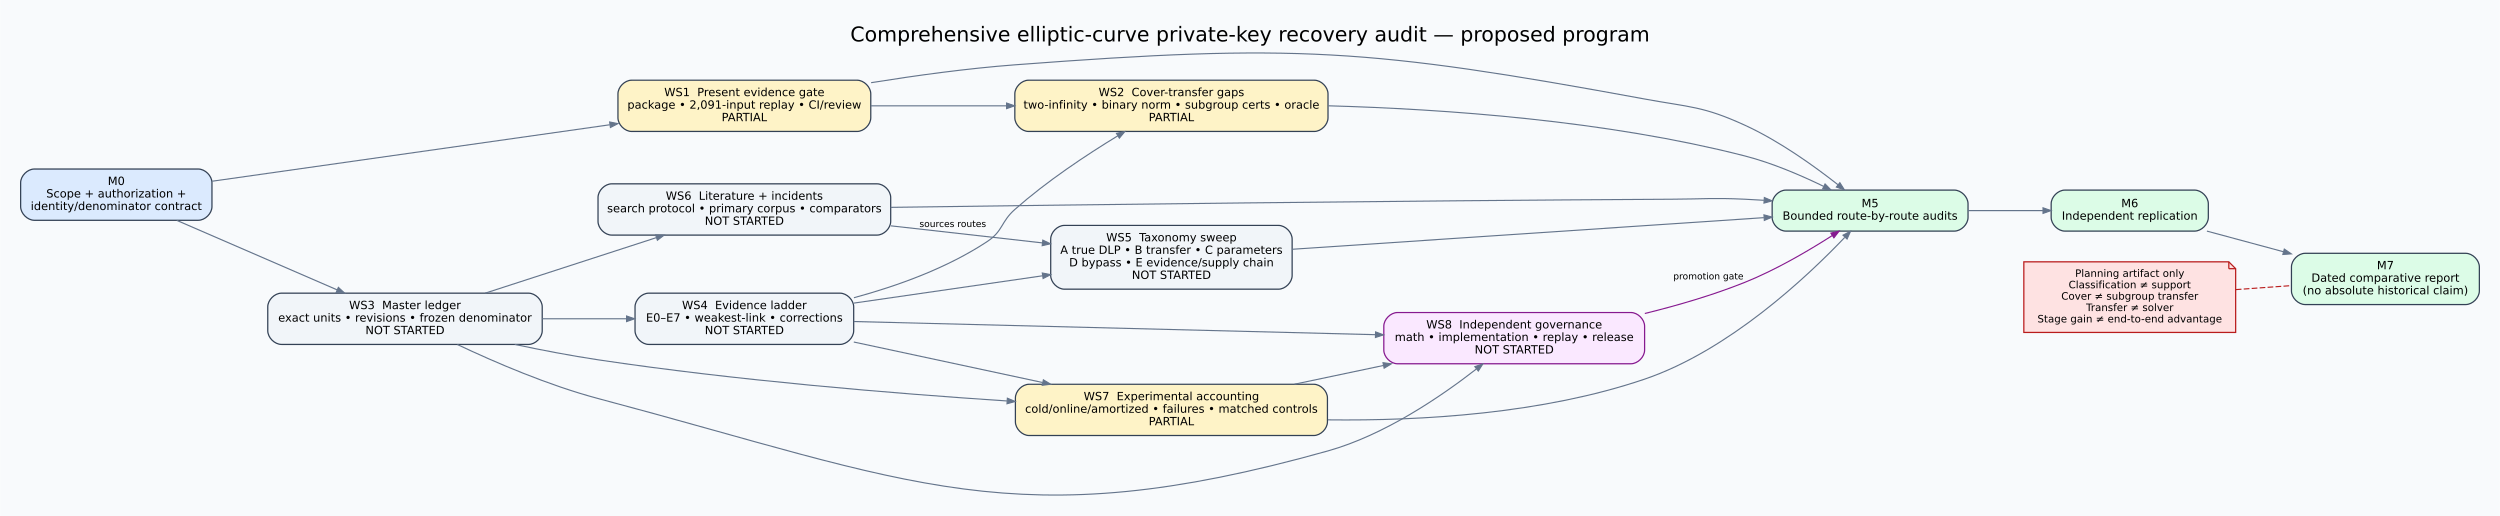
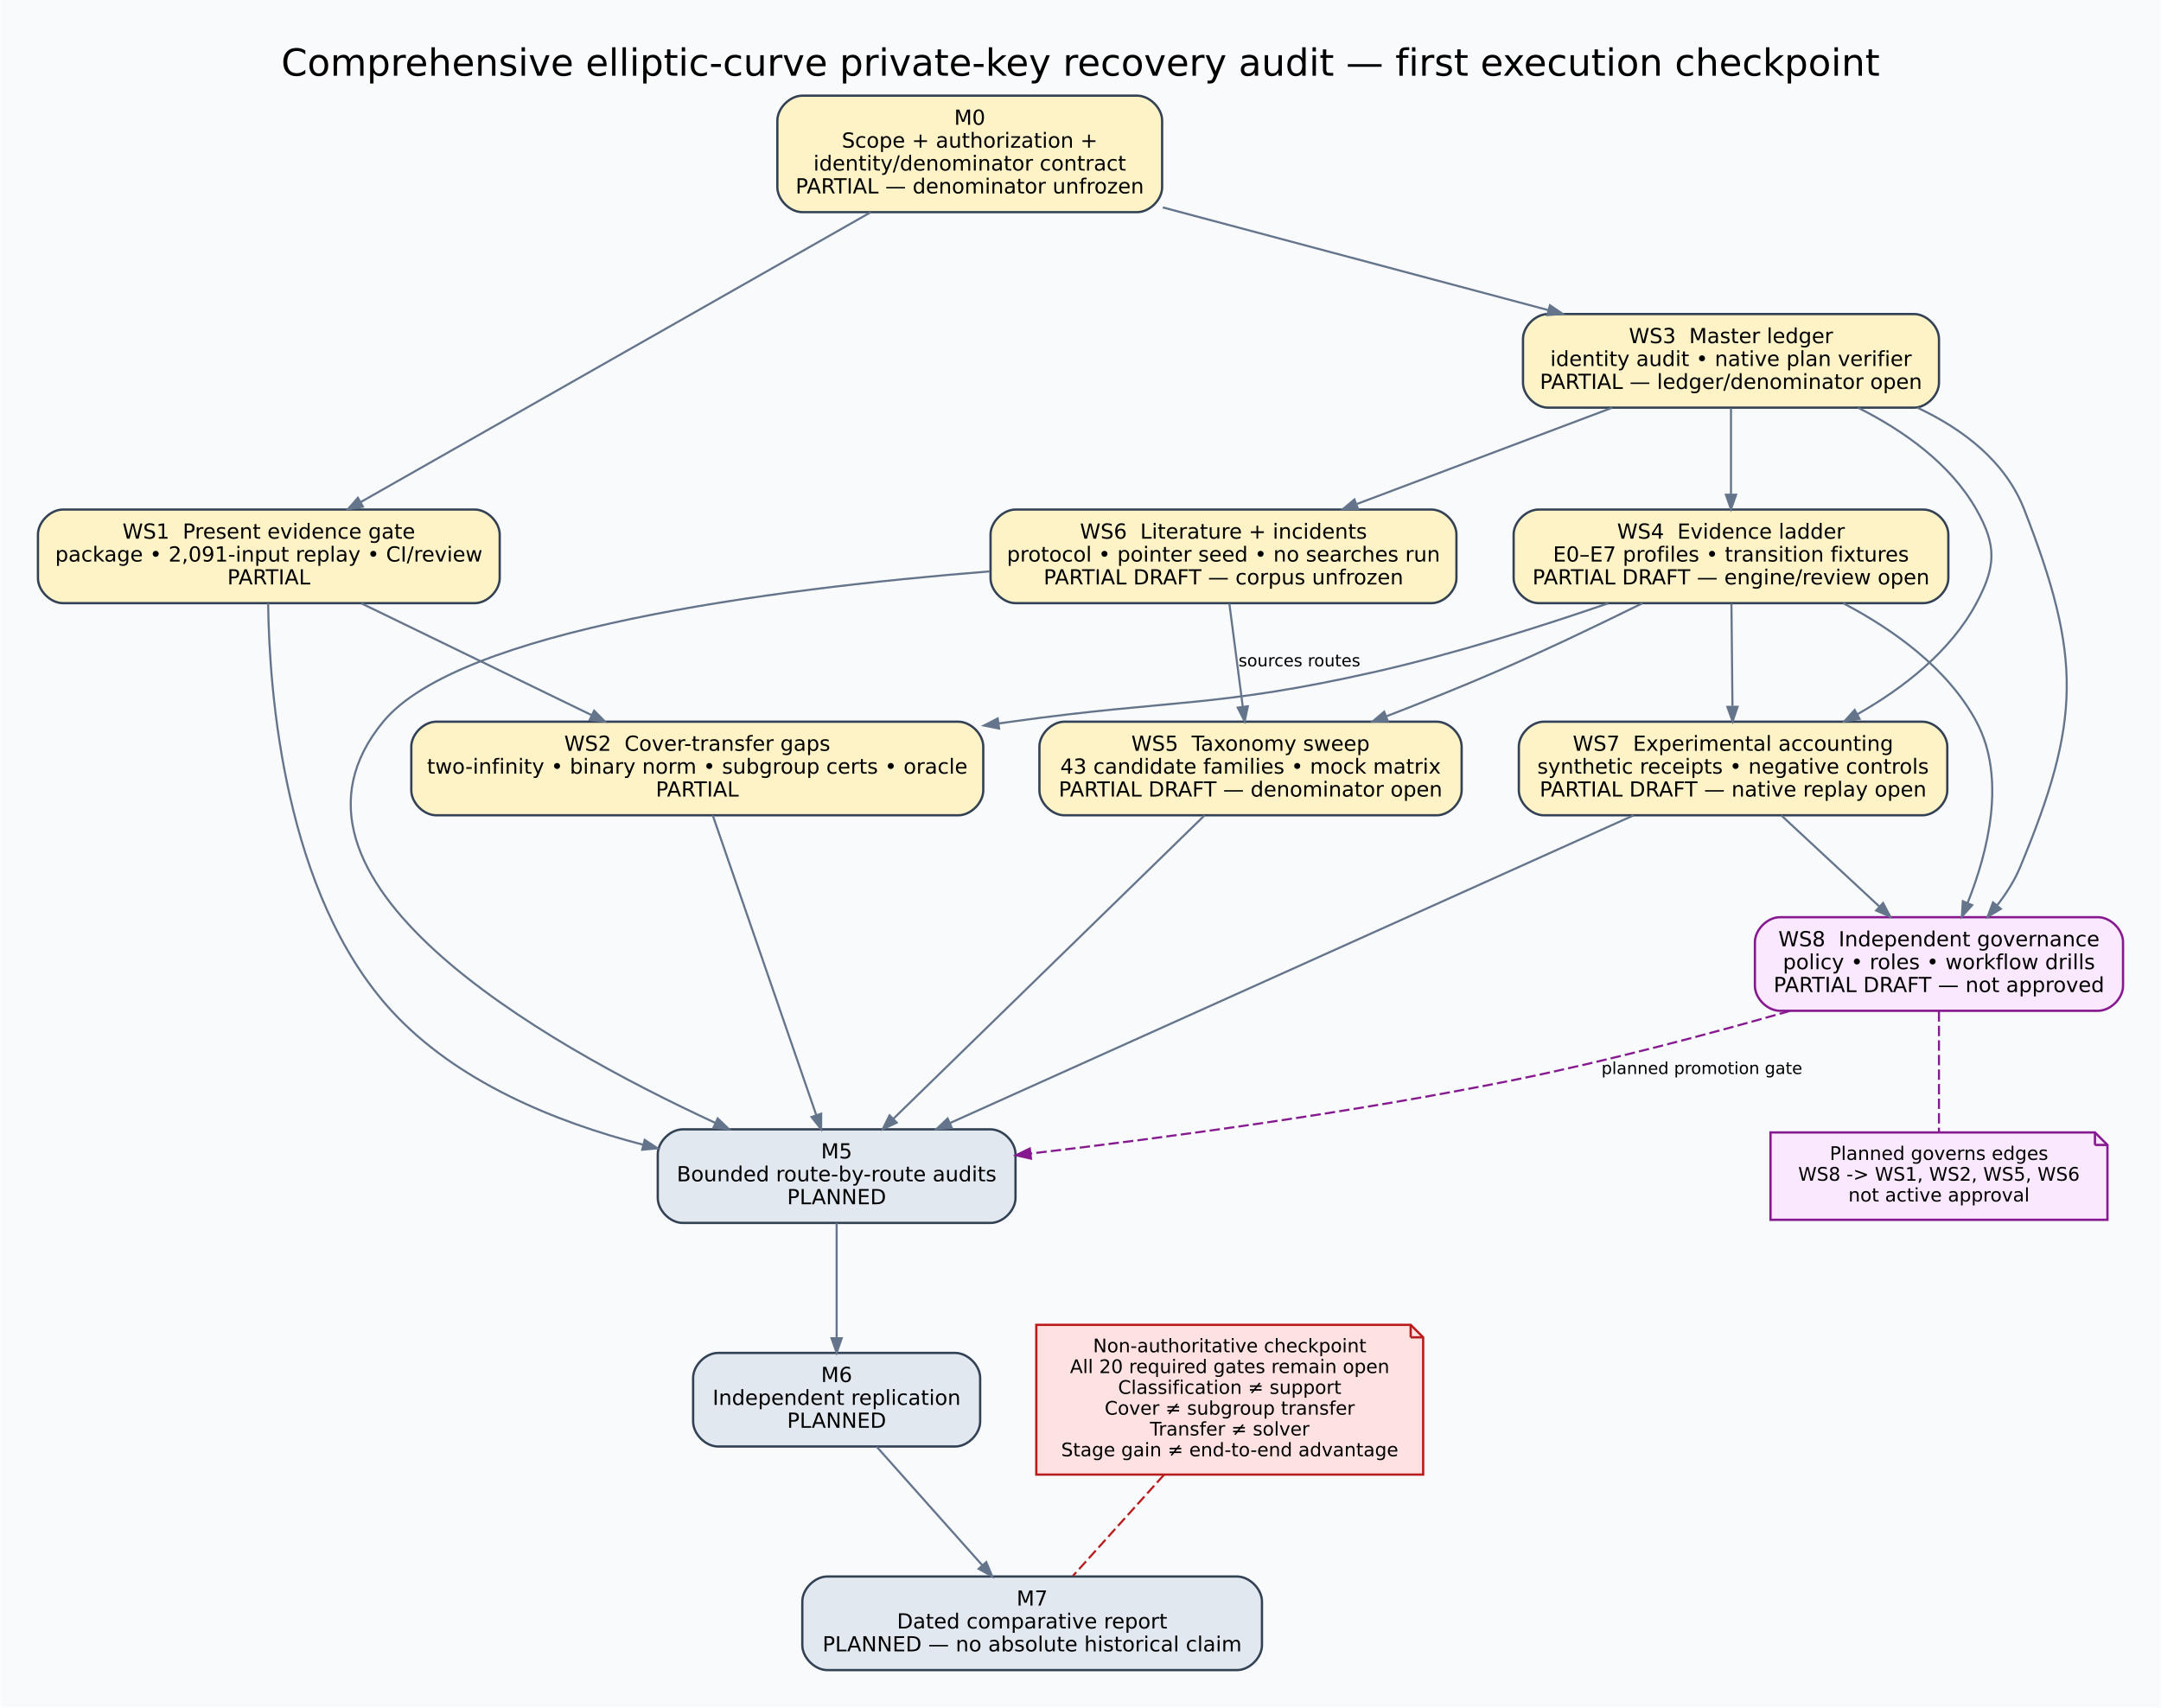
- <svg xmlns="http://www.w3.org/2000/svg" width="2195pt" height="453pt" viewBox="0.00 0.00 2195.00 453.05">
-   <g id="graph0" class="graph" transform="scale(1 1) rotate(0) translate(18 435.05)">
-     <polygon fill="#f8fafc" stroke="transparent" points="-18,18 -18,-435.05 2177,-435.05 2177,18 -18,18" />
-     <text text-anchor="middle" x="1079.5" y="-398.65" font-family="DejaVu Sans" font-size="18.00">Comprehensive elliptic-curve private-key recovery audit — proposed program</text>
+ <svg xmlns="http://www.w3.org/2000/svg" width="1039pt" height="821pt" viewBox="0.00 0.00 1038.50 821.00">
+   <g id="graph0" class="graph" transform="scale(1 1) rotate(0) translate(18 803)">
+     <polygon fill="#f8fafc" stroke="transparent" points="-18,18 -18,-803 1020.5,-803 1020.5,18 -18,18" />
+     <text text-anchor="middle" x="501.25" y="-766.6" font-family="DejaVu Sans" font-size="18.00">Comprehensive elliptic-curve private-key recovery audit — first execution checkpoint</text>
    <g id="node1" class="node">
-       <path fill="#dbeafe" stroke="#334155" stroke-width="1.1" d="M156,-286.62C156,-286.62 12,-286.62 12,-286.62 6,-286.62 0,-280.62 0,-274.62 0,-274.62 0,-253.62 0,-253.62 0,-247.62 6,-241.62 12,-241.62 12,-241.62 156,-241.62 156,-241.62 162,-241.62 168,-247.62 168,-253.62 168,-253.62 168,-274.62 168,-274.62 168,-280.62 162,-286.62 156,-286.62" />
-       <text text-anchor="middle" x="84" y="-272.62" font-family="DejaVu Sans" font-size="10.00">M0</text>
-       <text text-anchor="middle" x="84" y="-261.62" font-family="DejaVu Sans" font-size="10.00">Scope + authorization +</text>
-       <text text-anchor="middle" x="84" y="-250.62" font-family="DejaVu Sans" font-size="10.00">identity/denominator contract</text>
+       <path fill="#fef3c7" stroke="#334155" stroke-width="1.1" d="M528.5,-757C528.5,-757 367.5,-757 367.5,-757 361.5,-757 355.5,-751 355.5,-745 355.5,-745 355.5,-713 355.5,-713 355.5,-707 361.5,-701 367.5,-701 367.5,-701 528.5,-701 528.5,-701 534.5,-701 540.5,-707 540.5,-713 540.5,-713 540.5,-745 540.5,-745 540.5,-751 534.5,-757 528.5,-757" />
+       <text text-anchor="middle" x="448" y="-743" font-family="DejaVu Sans" font-size="10.00">M0</text>
+       <text text-anchor="middle" x="448" y="-732" font-family="DejaVu Sans" font-size="10.00">Scope + authorization +</text>
+       <text text-anchor="middle" x="448" y="-721" font-family="DejaVu Sans" font-size="10.00">identity/denominator contract</text>
+       <text text-anchor="middle" x="448" y="-710" font-family="DejaVu Sans" font-size="10.00">PARTIAL — denominator unfrozen</text>
    </g>
    <g id="node2" class="node">
-       <path fill="#fef3c7" stroke="#334155" stroke-width="1.1" d="M734.5,-364.62C734.5,-364.62 536.5,-364.62 536.5,-364.62 530.5,-364.62 524.5,-358.62 524.5,-352.62 524.5,-352.62 524.5,-331.62 524.5,-331.62 524.5,-325.62 530.5,-319.62 536.5,-319.62 536.5,-319.62 734.5,-319.62 734.5,-319.62 740.5,-319.62 746.5,-325.62 746.5,-331.62 746.5,-331.62 746.5,-352.62 746.5,-352.62 746.5,-358.62 740.5,-364.62 734.5,-364.62" />
-       <text text-anchor="middle" x="635.5" y="-350.62" font-family="DejaVu Sans" font-size="10.00">WS1  Present evidence gate</text>
-       <text text-anchor="middle" x="635.5" y="-339.62" font-family="DejaVu Sans" font-size="10.00">package • 2,091-input replay • CI/review</text>
-       <text text-anchor="middle" x="635.5" y="-328.62" font-family="DejaVu Sans" font-size="10.00">PARTIAL</text>
+       <path fill="#fef3c7" stroke="#334155" stroke-width="1.1" d="M210,-558C210,-558 12,-558 12,-558 6,-558 0,-552 0,-546 0,-546 0,-525 0,-525 0,-519 6,-513 12,-513 12,-513 210,-513 210,-513 216,-513 222,-519 222,-525 222,-525 222,-546 222,-546 222,-552 216,-558 210,-558" />
+       <text text-anchor="middle" x="111" y="-544" font-family="DejaVu Sans" font-size="10.00">WS1  Present evidence gate</text>
+       <text text-anchor="middle" x="111" y="-533" font-family="DejaVu Sans" font-size="10.00">package • 2,091-input replay • CI/review</text>
+       <text text-anchor="middle" x="111" y="-522" font-family="DejaVu Sans" font-size="10.00">PARTIAL</text>
    </g>
    <g id="edge1" class="edge">
-       <path fill="none" stroke="#64748b" d="M168.16,-275.92C261.13,-289.12 412.39,-310.59 517.32,-325.49" />
-       <polygon fill="#64748b" stroke="#64748b" points="517.21,-327.94 524.48,-326.5 517.89,-323.09 517.21,-327.94" />
+       <path fill="none" stroke="#64748b" d="M400.43,-700.97C335.18,-663.89 218.79,-597.75 155.3,-561.67" />
+       <polygon fill="#64748b" stroke="#64748b" points="156.24,-559.39 148.95,-558.06 153.82,-563.65 156.24,-559.39" />
    </g>
    <g id="node4" class="node">
-       <path fill="#f1f5f9" stroke="#334155" stroke-width="1.1" d="M446,-177.62C446,-177.62 229,-177.62 229,-177.62 223,-177.62 217,-171.62 217,-165.62 217,-165.62 217,-144.62 217,-144.62 217,-138.62 223,-132.62 229,-132.62 229,-132.62 446,-132.62 446,-132.62 452,-132.62 458,-138.62 458,-144.62 458,-144.62 458,-165.62 458,-165.62 458,-171.62 452,-177.62 446,-177.62" />
-       <text text-anchor="middle" x="337.5" y="-163.62" font-family="DejaVu Sans" font-size="10.00">WS3  Master ledger</text>
-       <text text-anchor="middle" x="337.5" y="-152.62" font-family="DejaVu Sans" font-size="10.00">exact units • revisions • frozen denominator</text>
-       <text text-anchor="middle" x="337.5" y="-141.62" font-family="DejaVu Sans" font-size="10.00">NOT STARTED</text>
+       <path fill="#fef3c7" stroke="#334155" stroke-width="1.1" d="M902,-652C902,-652 726,-652 726,-652 720,-652 714,-646 714,-640 714,-640 714,-619 714,-619 714,-613 720,-607 726,-607 726,-607 902,-607 902,-607 908,-607 914,-613 914,-619 914,-619 914,-640 914,-640 914,-646 908,-652 902,-652" />
+       <text text-anchor="middle" x="814" y="-638" font-family="DejaVu Sans" font-size="10.00">WS3  Master ledger</text>
+       <text text-anchor="middle" x="814" y="-627" font-family="DejaVu Sans" font-size="10.00">identity audit • native plan verifier</text>
+       <text text-anchor="middle" x="814" y="-616" font-family="DejaVu Sans" font-size="10.00">PARTIAL — ledger/denominator open</text>
    </g>
    <g id="edge2" class="edge">
-       <path fill="none" stroke="#64748b" d="M137.11,-241.53C178.17,-223.74 235.39,-198.94 278.01,-180.47" />
-       <polygon fill="#64748b" stroke="#64748b" points="279.01,-182.71 284.46,-177.67 277.06,-178.21 279.01,-182.71" />
+       <path fill="none" stroke="#64748b" d="M540.83,-703.27C597.7,-688.12 670.05,-668.85 726,-653.94" />
+       <polygon fill="#64748b" stroke="#64748b" points="726.96,-656.22 733.09,-652.05 725.7,-651.49 726.96,-656.22" />
    </g>
    <g id="node3" class="node">
-       <path fill="#fef3c7" stroke="#334155" stroke-width="1.1" d="M1136,-364.62C1136,-364.62 885,-364.62 885,-364.62 879,-364.62 873,-358.62 873,-352.62 873,-352.62 873,-331.62 873,-331.62 873,-325.62 879,-319.62 885,-319.62 885,-319.62 1136,-319.62 1136,-319.62 1142,-319.62 1148,-325.62 1148,-331.62 1148,-331.62 1148,-352.62 1148,-352.62 1148,-358.62 1142,-364.62 1136,-364.62" />
-       <text text-anchor="middle" x="1010.5" y="-350.62" font-family="DejaVu Sans" font-size="10.00">WS2  Cover-transfer gaps</text>
-       <text text-anchor="middle" x="1010.5" y="-339.62" font-family="DejaVu Sans" font-size="10.00">two-infinity • binary norm • subgroup certs • oracle</text>
-       <text text-anchor="middle" x="1010.5" y="-328.62" font-family="DejaVu Sans" font-size="10.00">PARTIAL</text>
+       <path fill="#fef3c7" stroke="#334155" stroke-width="1.1" d="M442.5,-456C442.5,-456 191.5,-456 191.5,-456 185.5,-456 179.5,-450 179.5,-444 179.5,-444 179.5,-423 179.5,-423 179.5,-417 185.5,-411 191.5,-411 191.5,-411 442.5,-411 442.5,-411 448.5,-411 454.5,-417 454.5,-423 454.5,-423 454.5,-444 454.5,-444 454.5,-450 448.5,-456 442.5,-456" />
+       <text text-anchor="middle" x="317" y="-442" font-family="DejaVu Sans" font-size="10.00">WS2  Cover-transfer gaps</text>
+       <text text-anchor="middle" x="317" y="-431" font-family="DejaVu Sans" font-size="10.00">two-infinity • binary norm • subgroup certs • oracle</text>
+       <text text-anchor="middle" x="317" y="-420" font-family="DejaVu Sans" font-size="10.00">PARTIAL</text>
    </g>
    <g id="edge7" class="edge">
-       <path fill="none" stroke="#64748b" d="M746.65,-342.12C783.86,-342.12 825.98,-342.12 865.43,-342.12" />
-       <polygon fill="#64748b" stroke="#64748b" points="865.76,-344.57 872.76,-342.12 865.76,-339.67 865.76,-344.57" />
+       <path fill="none" stroke="#64748b" d="M155.45,-512.92C187.93,-497.15 232.06,-475.73 265.99,-459.26" />
+       <polygon fill="#64748b" stroke="#64748b" points="267.41,-461.3 272.63,-456.04 265.27,-456.89 267.41,-461.3" />
    </g>
    <g id="node10" class="node">
-       <path fill="#dcfce7" stroke="#334155" stroke-width="1.1" d="M1698,-268.12C1698,-268.12 1550,-268.12 1550,-268.12 1544,-268.12 1538,-262.12 1538,-256.12 1538,-256.12 1538,-244.12 1538,-244.12 1538,-238.12 1544,-232.12 1550,-232.12 1550,-232.12 1698,-232.12 1698,-232.12 1704,-232.12 1710,-238.12 1710,-244.12 1710,-244.12 1710,-256.12 1710,-256.12 1710,-262.12 1704,-268.12 1698,-268.12" />
-       <text text-anchor="middle" x="1624" y="-253.12" font-family="DejaVu Sans" font-size="10.00">M5</text>
-       <text text-anchor="middle" x="1624" y="-242.12" font-family="DejaVu Sans" font-size="10.00">Bounded route-by-route audits</text>
+       <path fill="#e2e8f0" stroke="#334155" stroke-width="1.1" d="M458,-260C458,-260 310,-260 310,-260 304,-260 298,-254 298,-248 298,-248 298,-227 298,-227 298,-221 304,-215 310,-215 310,-215 458,-215 458,-215 464,-215 470,-221 470,-227 470,-227 470,-248 470,-248 470,-254 464,-260 458,-260" />
+       <text text-anchor="middle" x="384" y="-246" font-family="DejaVu Sans" font-size="10.00">M5</text>
+       <text text-anchor="middle" x="384" y="-235" font-family="DejaVu Sans" font-size="10.00">Bounded route-by-route audits</text>
+       <text text-anchor="middle" x="384" y="-224" font-family="DejaVu Sans" font-size="10.00">PLANNED</text>
    </g>
    <g id="edge14" class="edge">
-       <path fill="none" stroke="#64748b" d="M746.8,-362.44C786.44,-368.81 831.59,-374.98 873,-378.12 1118.44,-396.69 1183.91,-392.57 1426,-348.12 1465.76,-340.82 1477.24,-341.94 1514,-325.12 1543.98,-311.4 1574.6,-289.5 1595.72,-272.89" />
-       <polygon fill="#64748b" stroke="#64748b" points="1597.46,-274.63 1601.42,-268.36 1594.41,-270.8 1597.46,-274.63" />
+       <path fill="none" stroke="#64748b" d="M110.67,-512.92C111.2,-470 118.44,-373.23 170,-317 201.29,-282.88 248.67,-263.55 290.9,-252.62" />
+       <polygon fill="#64748b" stroke="#64748b" points="291.71,-254.94 297.9,-250.87 290.52,-250.19 291.71,-254.94" />
    </g>
    <g id="edge15" class="edge">
-       <path fill="none" stroke="#64748b" d="M1148.15,-342.15C1250.37,-339.3 1392.8,-329.2 1514,-298.12 1537.86,-292 1563.11,-281.18 1583.29,-271.37" />
-       <polygon fill="#64748b" stroke="#64748b" points="1584.47,-273.52 1589.66,-268.22 1582.3,-269.12 1584.47,-273.52" />
+       <path fill="none" stroke="#64748b" d="M324.43,-411C336.55,-375.89 360.6,-306.26 374.14,-267.05" />
+       <polygon fill="#64748b" stroke="#64748b" points="376.57,-267.52 376.54,-260.1 371.94,-265.92 376.57,-267.52" />
    </g>
    <g id="node5" class="node">
-       <path fill="#f1f5f9" stroke="#334155" stroke-width="1.1" d="M719.5,-177.62C719.5,-177.62 551.5,-177.62 551.5,-177.62 545.5,-177.62 539.5,-171.62 539.5,-165.62 539.5,-165.62 539.5,-144.62 539.5,-144.62 539.5,-138.62 545.5,-132.62 551.5,-132.62 551.5,-132.62 719.5,-132.62 719.5,-132.62 725.5,-132.62 731.5,-138.62 731.5,-144.62 731.5,-144.62 731.5,-165.62 731.5,-165.62 731.5,-171.62 725.5,-177.62 719.5,-177.62" />
-       <text text-anchor="middle" x="635.5" y="-163.62" font-family="DejaVu Sans" font-size="10.00">WS4  Evidence ladder</text>
-       <text text-anchor="middle" x="635.5" y="-152.62" font-family="DejaVu Sans" font-size="10.00">E0–E7 • weakest-link • corrections</text>
-       <text text-anchor="middle" x="635.5" y="-141.62" font-family="DejaVu Sans" font-size="10.00">NOT STARTED</text>
+       <path fill="#fef3c7" stroke="#334155" stroke-width="1.1" d="M906.5,-558C906.5,-558 721.5,-558 721.5,-558 715.5,-558 709.5,-552 709.5,-546 709.5,-546 709.5,-525 709.5,-525 709.5,-519 715.5,-513 721.5,-513 721.5,-513 906.5,-513 906.5,-513 912.5,-513 918.5,-519 918.5,-525 918.5,-525 918.5,-546 918.5,-546 918.5,-552 912.5,-558 906.5,-558" />
+       <text text-anchor="middle" x="814" y="-544" font-family="DejaVu Sans" font-size="10.00">WS4  Evidence ladder</text>
+       <text text-anchor="middle" x="814" y="-533" font-family="DejaVu Sans" font-size="10.00">E0–E7 profiles • transition fixtures</text>
+       <text text-anchor="middle" x="814" y="-522" font-family="DejaVu Sans" font-size="10.00">PARTIAL DRAFT — engine/review open</text>
    </g>
    <g id="edge3" class="edge">
-       <path fill="none" stroke="#64748b" d="M458.04,-155.12C482.58,-155.12 508.19,-155.12 532.06,-155.12" />
-       <polygon fill="#64748b" stroke="#64748b" points="532.07,-157.57 539.07,-155.12 532.07,-152.67 532.07,-157.57" />
+       <path fill="none" stroke="#64748b" d="M814,-606.7C814,-594.32 814,-578.68 814,-565.31" />
+       <polygon fill="#64748b" stroke="#64748b" points="816.45,-565.15 814,-558.15 811.55,-565.15 816.45,-565.15" />
    </g>
    <g id="node7" class="node">
-       <path fill="#f1f5f9" stroke="#334155" stroke-width="1.1" d="M752,-273.62C752,-273.62 519,-273.62 519,-273.62 513,-273.62 507,-267.62 507,-261.62 507,-261.62 507,-240.62 507,-240.62 507,-234.62 513,-228.62 519,-228.62 519,-228.62 752,-228.62 752,-228.62 758,-228.62 764,-234.62 764,-240.62 764,-240.62 764,-261.62 764,-261.62 764,-267.62 758,-273.62 752,-273.62" />
-       <text text-anchor="middle" x="635.5" y="-259.62" font-family="DejaVu Sans" font-size="10.00">WS6  Literature + incidents</text>
-       <text text-anchor="middle" x="635.5" y="-248.62" font-family="DejaVu Sans" font-size="10.00">search protocol • primary corpus • comparators</text>
-       <text text-anchor="middle" x="635.5" y="-237.62" font-family="DejaVu Sans" font-size="10.00">NOT STARTED</text>
+       <path fill="#fef3c7" stroke="#334155" stroke-width="1.1" d="M670,-558C670,-558 470,-558 470,-558 464,-558 458,-552 458,-546 458,-546 458,-525 458,-525 458,-519 464,-513 470,-513 470,-513 670,-513 670,-513 676,-513 682,-519 682,-525 682,-525 682,-546 682,-546 682,-552 676,-558 670,-558" />
+       <text text-anchor="middle" x="570" y="-544" font-family="DejaVu Sans" font-size="10.00">WS6  Literature + incidents</text>
+       <text text-anchor="middle" x="570" y="-533" font-family="DejaVu Sans" font-size="10.00">protocol • pointer seed • no searches run</text>
+       <text text-anchor="middle" x="570" y="-522" font-family="DejaVu Sans" font-size="10.00">PARTIAL DRAFT — corpus unfrozen</text>
    </g>
    <g id="edge4" class="edge">
-       <path fill="none" stroke="#64748b" d="M407.9,-177.63C453.01,-192.26 511.85,-211.34 558.27,-226.4" />
-       <polygon fill="#64748b" stroke="#64748b" points="557.61,-228.76 565.02,-228.59 559.12,-224.1 557.61,-228.76" />
+       <path fill="none" stroke="#64748b" d="M756.79,-606.93C720.06,-593.08 672.29,-575.07 634.26,-560.73" />
+       <polygon fill="#64748b" stroke="#64748b" points="634.69,-558.27 627.27,-558.09 632.96,-562.86 634.69,-558.27" />
    </g>
    <g id="node8" class="node">
-       <path fill="#fef3c7" stroke="#334155" stroke-width="1.1" d="M1135.5,-97.62C1135.5,-97.62 885.5,-97.62 885.5,-97.62 879.5,-97.62 873.5,-91.62 873.5,-85.62 873.5,-85.62 873.5,-64.62 873.5,-64.62 873.5,-58.62 879.5,-52.62 885.5,-52.62 885.5,-52.62 1135.5,-52.62 1135.5,-52.62 1141.5,-52.62 1147.5,-58.62 1147.5,-64.62 1147.5,-64.62 1147.5,-85.62 1147.5,-85.62 1147.5,-91.62 1141.5,-97.62 1135.5,-97.62" />
-       <text text-anchor="middle" x="1010.5" y="-83.62" font-family="DejaVu Sans" font-size="10.00">WS7  Experimental accounting</text>
-       <text text-anchor="middle" x="1010.5" y="-72.62" font-family="DejaVu Sans" font-size="10.00">cold/online/amortized • failures • matched controls</text>
-       <text text-anchor="middle" x="1010.5" y="-61.62" font-family="DejaVu Sans" font-size="10.00">PARTIAL</text>
+       <path fill="#fef3c7" stroke="#334155" stroke-width="1.1" d="M906,-456C906,-456 724,-456 724,-456 718,-456 712,-450 712,-444 712,-444 712,-423 712,-423 712,-417 718,-411 724,-411 724,-411 906,-411 906,-411 912,-411 918,-417 918,-423 918,-423 918,-444 918,-444 918,-450 912,-456 906,-456" />
+       <text text-anchor="middle" x="815" y="-442" font-family="DejaVu Sans" font-size="10.00">WS7  Experimental accounting</text>
+       <text text-anchor="middle" x="815" y="-431" font-family="DejaVu Sans" font-size="10.00">synthetic receipts • negative controls</text>
+       <text text-anchor="middle" x="815" y="-420" font-family="DejaVu Sans" font-size="10.00">PARTIAL DRAFT — native replay open</text>
    </g>
    <g id="edge5" class="edge">
-       <path fill="none" stroke="#64748b" d="M433.92,-132.6C457.69,-127.58 483.19,-122.69 507,-119.12 627.41,-101.05 765.25,-89.63 866.07,-82.97" />
-       <polygon fill="#64748b" stroke="#64748b" points="866.44,-85.4 873.27,-82.5 866.12,-80.51 866.44,-85.4" />
+       <path fill="none" stroke="#64748b" d="M875.2,-606.91C897.14,-595.87 919.52,-580 932,-558 941.87,-540.61 941.41,-530.65 932,-513 919.59,-489.72 896.86,-472.12 874.72,-459.55" />
+       <polygon fill="#64748b" stroke="#64748b" points="875.82,-457.36 868.5,-456.14 873.46,-461.65 875.82,-457.36" />
    </g>
    <g id="node9" class="node">
-       <path fill="#fae8ff" stroke="#86198f" stroke-width="1.1" d="M1414,-160.62C1414,-160.62 1209,-160.62 1209,-160.62 1203,-160.62 1197,-154.62 1197,-148.62 1197,-148.62 1197,-127.62 1197,-127.62 1197,-121.62 1203,-115.62 1209,-115.62 1209,-115.62 1414,-115.62 1414,-115.62 1420,-115.62 1426,-121.62 1426,-127.62 1426,-127.62 1426,-148.62 1426,-148.62 1426,-154.62 1420,-160.62 1414,-160.62" />
-       <text text-anchor="middle" x="1311.5" y="-146.62" font-family="DejaVu Sans" font-size="10.00">WS8  Independent governance</text>
-       <text text-anchor="middle" x="1311.5" y="-135.62" font-family="DejaVu Sans" font-size="10.00">math • implementation • replay • release</text>
-       <text text-anchor="middle" x="1311.5" y="-124.62" font-family="DejaVu Sans" font-size="10.00">NOT STARTED</text>
+       <path fill="#fae8ff" stroke="#86198f" stroke-width="1.1" d="M990.5,-362C990.5,-362 837.5,-362 837.5,-362 831.5,-362 825.5,-356 825.5,-350 825.5,-350 825.5,-329 825.5,-329 825.5,-323 831.5,-317 837.5,-317 837.5,-317 990.5,-317 990.5,-317 996.5,-317 1002.5,-323 1002.5,-329 1002.5,-329 1002.5,-350 1002.5,-350 1002.5,-356 996.5,-362 990.5,-362" />
+       <text text-anchor="middle" x="914" y="-348" font-family="DejaVu Sans" font-size="10.00">WS8  Independent governance</text>
+       <text text-anchor="middle" x="914" y="-337" font-family="DejaVu Sans" font-size="10.00">policy • roles • workflow drills</text>
+       <text text-anchor="middle" x="914" y="-326" font-family="DejaVu Sans" font-size="10.00">PARTIAL DRAFT — not approved</text>
    </g>
    <g id="edge11" class="edge">
-       <path fill="none" stroke="#64748b" d="M383.47,-132.53C416.77,-116.79 463.68,-96.62 507,-85.12 783.07,-11.86 873,38.05 1148,-39.12 1197.7,-53.07 1247.28,-86.88 1278.36,-111.1" />
-       <polygon fill="#64748b" stroke="#64748b" points="1276.93,-113.1 1283.95,-115.51 1279.97,-109.25 1276.93,-113.1" />
+       <path fill="none" stroke="#64748b" d="M903.68,-606.96C925.97,-596.47 946.05,-580.95 955,-558 982.78,-486.78 982.36,-456.59 953,-386 950.3,-379.52 946.32,-373.29 941.91,-367.63" />
+       <polygon fill="#64748b" stroke="#64748b" points="943.74,-366.01 937.39,-362.18 939.97,-369.13 943.74,-366.01" />
    </g>
    <g id="edge6" class="edge">
-       <path fill="none" stroke="#64748b" d="M731.7,-173.61C770.28,-184.05 813.9,-199.82 849,-223.12 862.66,-232.18 860.73,-240.25 873,-251.12 900.84,-275.79 935.81,-298.98 963.38,-315.77" />
-       <polygon fill="#64748b" stroke="#64748b" points="962.25,-317.95 969.51,-319.47 964.78,-313.75 962.25,-317.95" />
+       <path fill="none" stroke="#64748b" d="M754.95,-512.91C722.32,-501.68 680.84,-488.56 643,-480 566.43,-462.68 545.75,-466.87 468,-456 465.97,-455.72 463.93,-455.43 461.87,-455.14" />
+       <polygon fill="#64748b" stroke="#64748b" points="462.11,-452.7 454.84,-454.16 461.43,-457.55 462.11,-452.7" />
    </g>
    <g id="node6" class="node">
-       <path fill="#f1f5f9" stroke="#334155" stroke-width="1.1" d="M1104.5,-237.12C1104.5,-237.12 916.5,-237.12 916.5,-237.12 910.5,-237.12 904.5,-231.12 904.5,-225.12 904.5,-225.12 904.5,-193.12 904.5,-193.12 904.5,-187.12 910.5,-181.12 916.5,-181.12 916.5,-181.12 1104.5,-181.12 1104.5,-181.12 1110.5,-181.12 1116.5,-187.12 1116.5,-193.12 1116.5,-193.12 1116.5,-225.12 1116.5,-225.12 1116.5,-231.12 1110.5,-237.12 1104.5,-237.12" />
-       <text text-anchor="middle" x="1010.5" y="-223.12" font-family="DejaVu Sans" font-size="10.00">WS5  Taxonomy sweep</text>
-       <text text-anchor="middle" x="1010.5" y="-212.12" font-family="DejaVu Sans" font-size="10.00">A true DLP • B transfer • C parameters</text>
-       <text text-anchor="middle" x="1010.5" y="-201.12" font-family="DejaVu Sans" font-size="10.00">D bypass • E evidence/supply chain</text>
-       <text text-anchor="middle" x="1010.5" y="-190.12" font-family="DejaVu Sans" font-size="10.00">NOT STARTED</text>
+       <path fill="#fef3c7" stroke="#334155" stroke-width="1.1" d="M672.5,-456C672.5,-456 493.5,-456 493.5,-456 487.5,-456 481.5,-450 481.5,-444 481.5,-444 481.5,-423 481.5,-423 481.5,-417 487.5,-411 493.5,-411 493.5,-411 672.5,-411 672.5,-411 678.5,-411 684.5,-417 684.5,-423 684.5,-423 684.5,-444 684.5,-444 684.5,-450 678.5,-456 672.5,-456" />
+       <text text-anchor="middle" x="583" y="-442" font-family="DejaVu Sans" font-size="10.00">WS5  Taxonomy sweep</text>
+       <text text-anchor="middle" x="583" y="-431" font-family="DejaVu Sans" font-size="10.00">43 candidate families • mock matrix</text>
+       <text text-anchor="middle" x="583" y="-420" font-family="DejaVu Sans" font-size="10.00">PARTIAL DRAFT — denominator open</text>
    </g>
    <g id="edge8" class="edge">
-       <path fill="none" stroke="#64748b" d="M731.59,-168.89C782.09,-176.2 844.48,-185.23 897.34,-192.88" />
-       <polygon fill="#64748b" stroke="#64748b" points="897.12,-195.33 904.4,-193.9 897.83,-190.48 897.12,-195.33" />
+       <path fill="none" stroke="#64748b" d="M771.45,-512.97C750.44,-502.59 724.58,-490.21 701,-480 684.1,-472.68 665.61,-465.28 648.39,-458.62" />
+       <polygon fill="#64748b" stroke="#64748b" points="649.01,-456.24 641.6,-456.02 647.26,-460.81 649.01,-456.24" />
    </g>
    <g id="edge10" class="edge">
-       <path fill="none" stroke="#64748b" d="M731.59,-134.72C782.09,-123.89 844.48,-110.51 897.34,-99.17" />
-       <polygon fill="#64748b" stroke="#64748b" points="898.07,-101.52 904.4,-97.66 897.05,-96.73 898.07,-101.52" />
+       <path fill="none" stroke="#64748b" d="M814.22,-512.8C814.36,-498.39 814.55,-479.29 814.71,-463.57" />
+       <polygon fill="#64748b" stroke="#64748b" points="817.16,-463.18 814.78,-456.16 812.26,-463.13 817.16,-463.18" />
    </g>
    <g id="edge12" class="edge">
-       <path fill="none" stroke="#64748b" d="M731.64,-152.72C851.66,-149.69 1058.17,-144.48 1189.35,-141.17" />
-       <polygon fill="#64748b" stroke="#64748b" points="1189.77,-143.61 1196.71,-140.99 1189.65,-138.72 1189.77,-143.61" />
+       <path fill="none" stroke="#64748b" d="M867.95,-512.97C892.15,-500.27 918.29,-481.59 932,-456 946.54,-428.86 937.52,-393.31 927.76,-368.86" />
+       <polygon fill="#64748b" stroke="#64748b" points="929.97,-367.79 925.01,-362.28 925.45,-369.68 929.97,-367.79" />
    </g>
    <g id="edge16" class="edge">
-       <path fill="none" stroke="#64748b" d="M1116.62,-216.17C1233.24,-223.99 1419.57,-236.48 1530.73,-243.93" />
-       <polygon fill="#64748b" stroke="#64748b" points="1530.8,-246.39 1537.95,-244.42 1531.13,-241.5 1530.8,-246.39" />
+       <path fill="none" stroke="#64748b" d="M560.94,-411C524.33,-375.31 451.12,-303.94 411.31,-265.12" />
+       <polygon fill="#64748b" stroke="#64748b" points="412.88,-263.23 406.16,-260.1 409.46,-266.74 412.88,-263.23" />
    </g>
    <g id="edge9" class="edge">
-       <path fill="none" stroke="#64748b" d="M764.08,-236.75C807.26,-231.89 855.13,-226.5 897.05,-221.78" />
-       <polygon fill="#64748b" stroke="#64748b" points="897.58,-224.19 904.26,-220.97 897.03,-219.32 897.58,-224.19" />
-       <text text-anchor="middle" x="818.5" y="-235.72" font-family="DejaVu Sans" font-size="8.00">sources routes</text>
+       <path fill="none" stroke="#64748b" d="M572.82,-512.8C574.71,-498.26 577.22,-478.95 579.28,-463.14" />
+       <polygon fill="#64748b" stroke="#64748b" points="581.71,-463.41 580.18,-456.16 576.85,-462.78 581.71,-463.41" />
+       <text text-anchor="middle" x="606.5" y="-482.6" font-family="DejaVu Sans" font-size="8.00">sources routes</text>
    </g>
    <g id="edge17" class="edge">
-       <path fill="none" stroke="#64748b" d="M764.01,-252.97C924.17,-255.18 1207.42,-258.78 1450,-260.12 1478.44,-260.28 1485.59,-261.42 1514,-260.12 1519.47,-259.87 1525.09,-259.55 1530.76,-259.18" />
-       <polygon fill="#64748b" stroke="#64748b" points="1531.15,-261.6 1537.96,-258.68 1530.81,-256.72 1531.15,-261.6" />
+       <path fill="none" stroke="#64748b" d="M457.51,-528.27C351.08,-519.74 202.36,-500.11 166,-456 103.77,-380.52 241.88,-301.82 325.73,-263.07" />
+       <polygon fill="#64748b" stroke="#64748b" points="326.82,-265.26 332.16,-260.12 324.78,-260.81 326.82,-265.26" />
    </g>
    <g id="edge13" class="edge">
-       <path fill="none" stroke="#64748b" d="M1118.6,-97.69C1143.87,-103.01 1170.91,-108.71 1196.47,-114.09" />
-       <polygon fill="#64748b" stroke="#64748b" points="1196.29,-116.56 1203.64,-115.6 1197.3,-111.76 1196.29,-116.56" />
+       <path fill="none" stroke="#64748b" d="M838.21,-410.93C852.26,-397.87 870.29,-381.12 885.24,-367.23" />
+       <polygon fill="#64748b" stroke="#64748b" points="887.13,-368.81 890.59,-362.25 883.8,-365.22 887.13,-368.81" />
    </g>
    <g id="edge18" class="edge">
-       <path fill="none" stroke="#64748b" d="M1147.97,-66.38C1230.52,-65.37 1336.73,-71.76 1426,-102.12 1499.81,-127.22 1568.37,-191.59 1601.75,-226.6" />
-       <polygon fill="#64748b" stroke="#64748b" points="1600.21,-228.54 1606.8,-231.95 1603.78,-225.18 1600.21,-228.54" />
+       <path fill="none" stroke="#64748b" d="M767.23,-411C686.49,-374.65 523.53,-301.3 438.47,-263.02" />
+       <polygon fill="#64748b" stroke="#64748b" points="439.37,-260.74 431.99,-260.1 437.36,-265.21 439.37,-260.74" />
    </g>
    <g id="edge19" class="edge">
-       <path fill="none" stroke="#86198f" d="M1426.19,-159.77C1455.33,-166.94 1486.26,-176 1514,-187.12 1541.14,-198 1569.69,-214.72 1590.75,-228.2" />
-       <polygon fill="#86198f" stroke="#86198f" points="1589.56,-230.34 1596.77,-232.08 1592.22,-226.22 1589.56,-230.34" />
-       <text text-anchor="middle" x="1482" y="-189.72" font-family="DejaVu Sans" font-size="8.00">promotion gate</text>
+       <path fill="none" stroke="#86198f" stroke-dasharray="5,2" d="M842.17,-316.88C803.57,-305.86 754.99,-292.93 711,-284 632.82,-268.13 543,-256.07 477.3,-248.36" />
+       <polygon fill="#86198f" stroke="#86198f" points="477.45,-245.91 470.21,-247.54 476.88,-250.78 477.45,-245.91" />
+       <text text-anchor="middle" x="800" y="-286.6" font-family="DejaVu Sans" font-size="8.00">planned promotion gate</text>
+     </g>
+     <g id="node13" class="node">
+       <polygon fill="#fae8ff" stroke="#86198f" stroke-width="1.1" points="989,-258.5 833,-258.5 833,-216.5 995,-216.5 995,-252.5 989,-258.5" />
+       <polyline fill="none" stroke="#86198f" stroke-width="1.1" points="989,-258.5 989,-252.5 " />
+       <polyline fill="none" stroke="#86198f" stroke-width="1.1" points="995,-252.5 989,-252.5 " />
+       <text text-anchor="middle" x="914" y="-245.3" font-family="DejaVu Sans" font-size="9.00">Planned governs edges</text>
+       <text text-anchor="middle" x="914" y="-235.3" font-family="DejaVu Sans" font-size="9.00">WS8 -&gt; WS1, WS2, WS5, WS6</text>
+       <text text-anchor="middle" x="914" y="-225.3" font-family="DejaVu Sans" font-size="9.00">not active approval</text>
+     </g>
+     <g id="edge20" class="edge">
+       <path fill="none" stroke="#86198f" stroke-dasharray="5,2" d="M914,-316.8C914,-299.57 914,-275.65 914,-258.79" />
    </g>
    <g id="node11" class="node">
-       <path fill="#dcfce7" stroke="#334155" stroke-width="1.1" d="M1909,-268.12C1909,-268.12 1795,-268.12 1795,-268.12 1789,-268.12 1783,-262.12 1783,-256.12 1783,-256.12 1783,-244.12 1783,-244.12 1783,-238.12 1789,-232.12 1795,-232.12 1795,-232.12 1909,-232.12 1909,-232.12 1915,-232.12 1921,-238.12 1921,-244.12 1921,-244.12 1921,-256.12 1921,-256.12 1921,-262.12 1915,-268.12 1909,-268.12" />
-       <text text-anchor="middle" x="1852" y="-253.12" font-family="DejaVu Sans" font-size="10.00">M6</text>
-       <text text-anchor="middle" x="1852" y="-242.12" font-family="DejaVu Sans" font-size="10.00">Independent replication</text>
+       <path fill="#e2e8f0" stroke="#334155" stroke-width="1.1" d="M441,-152.5C441,-152.5 327,-152.5 327,-152.5 321,-152.5 315,-146.5 315,-140.5 315,-140.5 315,-119.5 315,-119.5 315,-113.5 321,-107.5 327,-107.5 327,-107.5 441,-107.5 441,-107.5 447,-107.5 453,-113.5 453,-119.5 453,-119.5 453,-140.5 453,-140.5 453,-146.5 447,-152.5 441,-152.5" />
+       <text text-anchor="middle" x="384" y="-138.5" font-family="DejaVu Sans" font-size="10.00">M6</text>
+       <text text-anchor="middle" x="384" y="-127.5" font-family="DejaVu Sans" font-size="10.00">Independent replication</text>
+       <text text-anchor="middle" x="384" y="-116.5" font-family="DejaVu Sans" font-size="10.00">PLANNED</text>
    </g>
-     <g id="edge20" class="edge">
-       <path fill="none" stroke="#64748b" d="M1710.12,-250.12C1731.7,-250.12 1754.73,-250.12 1775.79,-250.12" />
-       <polygon fill="#64748b" stroke="#64748b" points="1775.85,-252.57 1782.85,-250.12 1775.85,-247.67 1775.85,-252.57" />
+     <g id="edge21" class="edge">
+       <path fill="none" stroke="#64748b" d="M384,-214.9C384,-198.97 384,-177.13 384,-159.73" />
+       <polygon fill="#64748b" stroke="#64748b" points="386.45,-159.58 384,-152.58 381.55,-159.58 386.45,-159.58" />
    </g>
    <g id="node12" class="node">
-       <path fill="#dcfce7" stroke="#334155" stroke-width="1.1" d="M2147,-212.62C2147,-212.62 2006,-212.62 2006,-212.62 2000,-212.62 1994,-206.62 1994,-200.62 1994,-200.62 1994,-179.62 1994,-179.62 1994,-173.62 2000,-167.62 2006,-167.62 2006,-167.62 2147,-167.62 2147,-167.62 2153,-167.62 2159,-173.62 2159,-179.62 2159,-179.62 2159,-200.62 2159,-200.62 2159,-206.62 2153,-212.62 2147,-212.62" />
-       <text text-anchor="middle" x="2076.5" y="-198.62" font-family="DejaVu Sans" font-size="10.00">M7</text>
-       <text text-anchor="middle" x="2076.5" y="-187.62" font-family="DejaVu Sans" font-size="10.00">Dated comparative report</text>
-       <text text-anchor="middle" x="2076.5" y="-176.62" font-family="DejaVu Sans" font-size="10.00">(no absolute historical claim)</text>
-     </g>
-     <g id="edge21" class="edge">
-       <path fill="none" stroke="#64748b" d="M1919.76,-232.12C1940.87,-226.42 1964.54,-220.04 1986.93,-214" />
-       <polygon fill="#64748b" stroke="#64748b" points="1987.72,-216.33 1993.84,-212.14 1986.44,-211.6 1987.72,-216.33" />
-     </g>
-     <g id="node13" class="node">
-       <polygon fill="#fee2e2" stroke="#b91c1c" stroke-width="1.1" points="1939,-205.12 1759,-205.12 1759,-143.12 1945,-143.12 1945,-199.12 1939,-205.12" />
-       <polyline fill="none" stroke="#b91c1c" stroke-width="1.1" points="1939,-205.12 1939,-199.12 " />
-       <polyline fill="none" stroke="#b91c1c" stroke-width="1.1" points="1945,-199.12 1939,-199.12 " />
-       <text text-anchor="middle" x="1852" y="-191.92" font-family="DejaVu Sans" font-size="9.00">Planning artifact only</text>
-       <text text-anchor="middle" x="1852" y="-181.92" font-family="DejaVu Sans" font-size="9.00">Classification ≠ support</text>
-       <text text-anchor="middle" x="1852" y="-171.92" font-family="DejaVu Sans" font-size="9.00">Cover ≠ subgroup transfer</text>
-       <text text-anchor="middle" x="1852" y="-161.92" font-family="DejaVu Sans" font-size="9.00">Transfer ≠ solver</text>
-       <text text-anchor="middle" x="1852" y="-151.92" font-family="DejaVu Sans" font-size="9.00">Stage gain ≠ end-to-end advantage</text>
+       <path fill="#e2e8f0" stroke="#334155" stroke-width="1.1" d="M576.5,-45C576.5,-45 379.5,-45 379.5,-45 373.5,-45 367.5,-39 367.5,-33 367.5,-33 367.5,-12 367.5,-12 367.5,-6 373.5,0 379.5,0 379.5,0 576.5,0 576.5,0 582.5,0 588.5,-6 588.5,-12 588.5,-12 588.5,-33 588.5,-33 588.5,-39 582.5,-45 576.5,-45" />
+       <text text-anchor="middle" x="478" y="-31" font-family="DejaVu Sans" font-size="10.00">M7</text>
+       <text text-anchor="middle" x="478" y="-20" font-family="DejaVu Sans" font-size="10.00">Dated comparative report</text>
+       <text text-anchor="middle" x="478" y="-9" font-family="DejaVu Sans" font-size="10.00">PLANNED — no absolute historical claim</text>
    </g>
    <g id="edge22" class="edge">
-       <path fill="none" stroke="#b91c1c" stroke-dasharray="5,2" d="M1945.11,-180.74C1961.25,-181.9 1977.94,-183.1 1993.77,-184.24" />
+       <path fill="none" stroke="#64748b" d="M403.25,-107.4C417.95,-90.9 438.29,-68.06 454.05,-50.38" />
+       <polygon fill="#64748b" stroke="#64748b" points="455.95,-51.93 458.78,-45.08 452.29,-48.67 455.95,-51.93" />
+     </g>
+     <g id="node14" class="node">
+       <polygon fill="#fee2e2" stroke="#b91c1c" stroke-width="1.1" points="660,-166 480,-166 480,-94 666,-94 666,-160 660,-166" />
+       <polyline fill="none" stroke="#b91c1c" stroke-width="1.1" points="660,-166 660,-160 " />
+       <polyline fill="none" stroke="#b91c1c" stroke-width="1.1" points="666,-160 660,-160 " />
+       <text text-anchor="middle" x="573" y="-152.8" font-family="DejaVu Sans" font-size="9.00">Non-authoritative checkpoint</text>
+       <text text-anchor="middle" x="573" y="-142.8" font-family="DejaVu Sans" font-size="9.00">All 20 required gates remain open</text>
+       <text text-anchor="middle" x="573" y="-132.8" font-family="DejaVu Sans" font-size="9.00">Classification ≠ support</text>
+       <text text-anchor="middle" x="573" y="-122.8" font-family="DejaVu Sans" font-size="9.00">Cover ≠ subgroup transfer</text>
+       <text text-anchor="middle" x="573" y="-112.8" font-family="DejaVu Sans" font-size="9.00">Transfer ≠ solver</text>
+       <text text-anchor="middle" x="573" y="-102.8" font-family="DejaVu Sans" font-size="9.00">Stage gain ≠ end-to-end advantage</text>
+     </g>
+     <g id="edge23" class="edge">
+       <path fill="none" stroke="#b91c1c" stroke-dasharray="5,2" d="M541.37,-93.87C526.9,-77.81 510.22,-59.28 497.6,-45.27" />
    </g>
  </g>
</svg>
